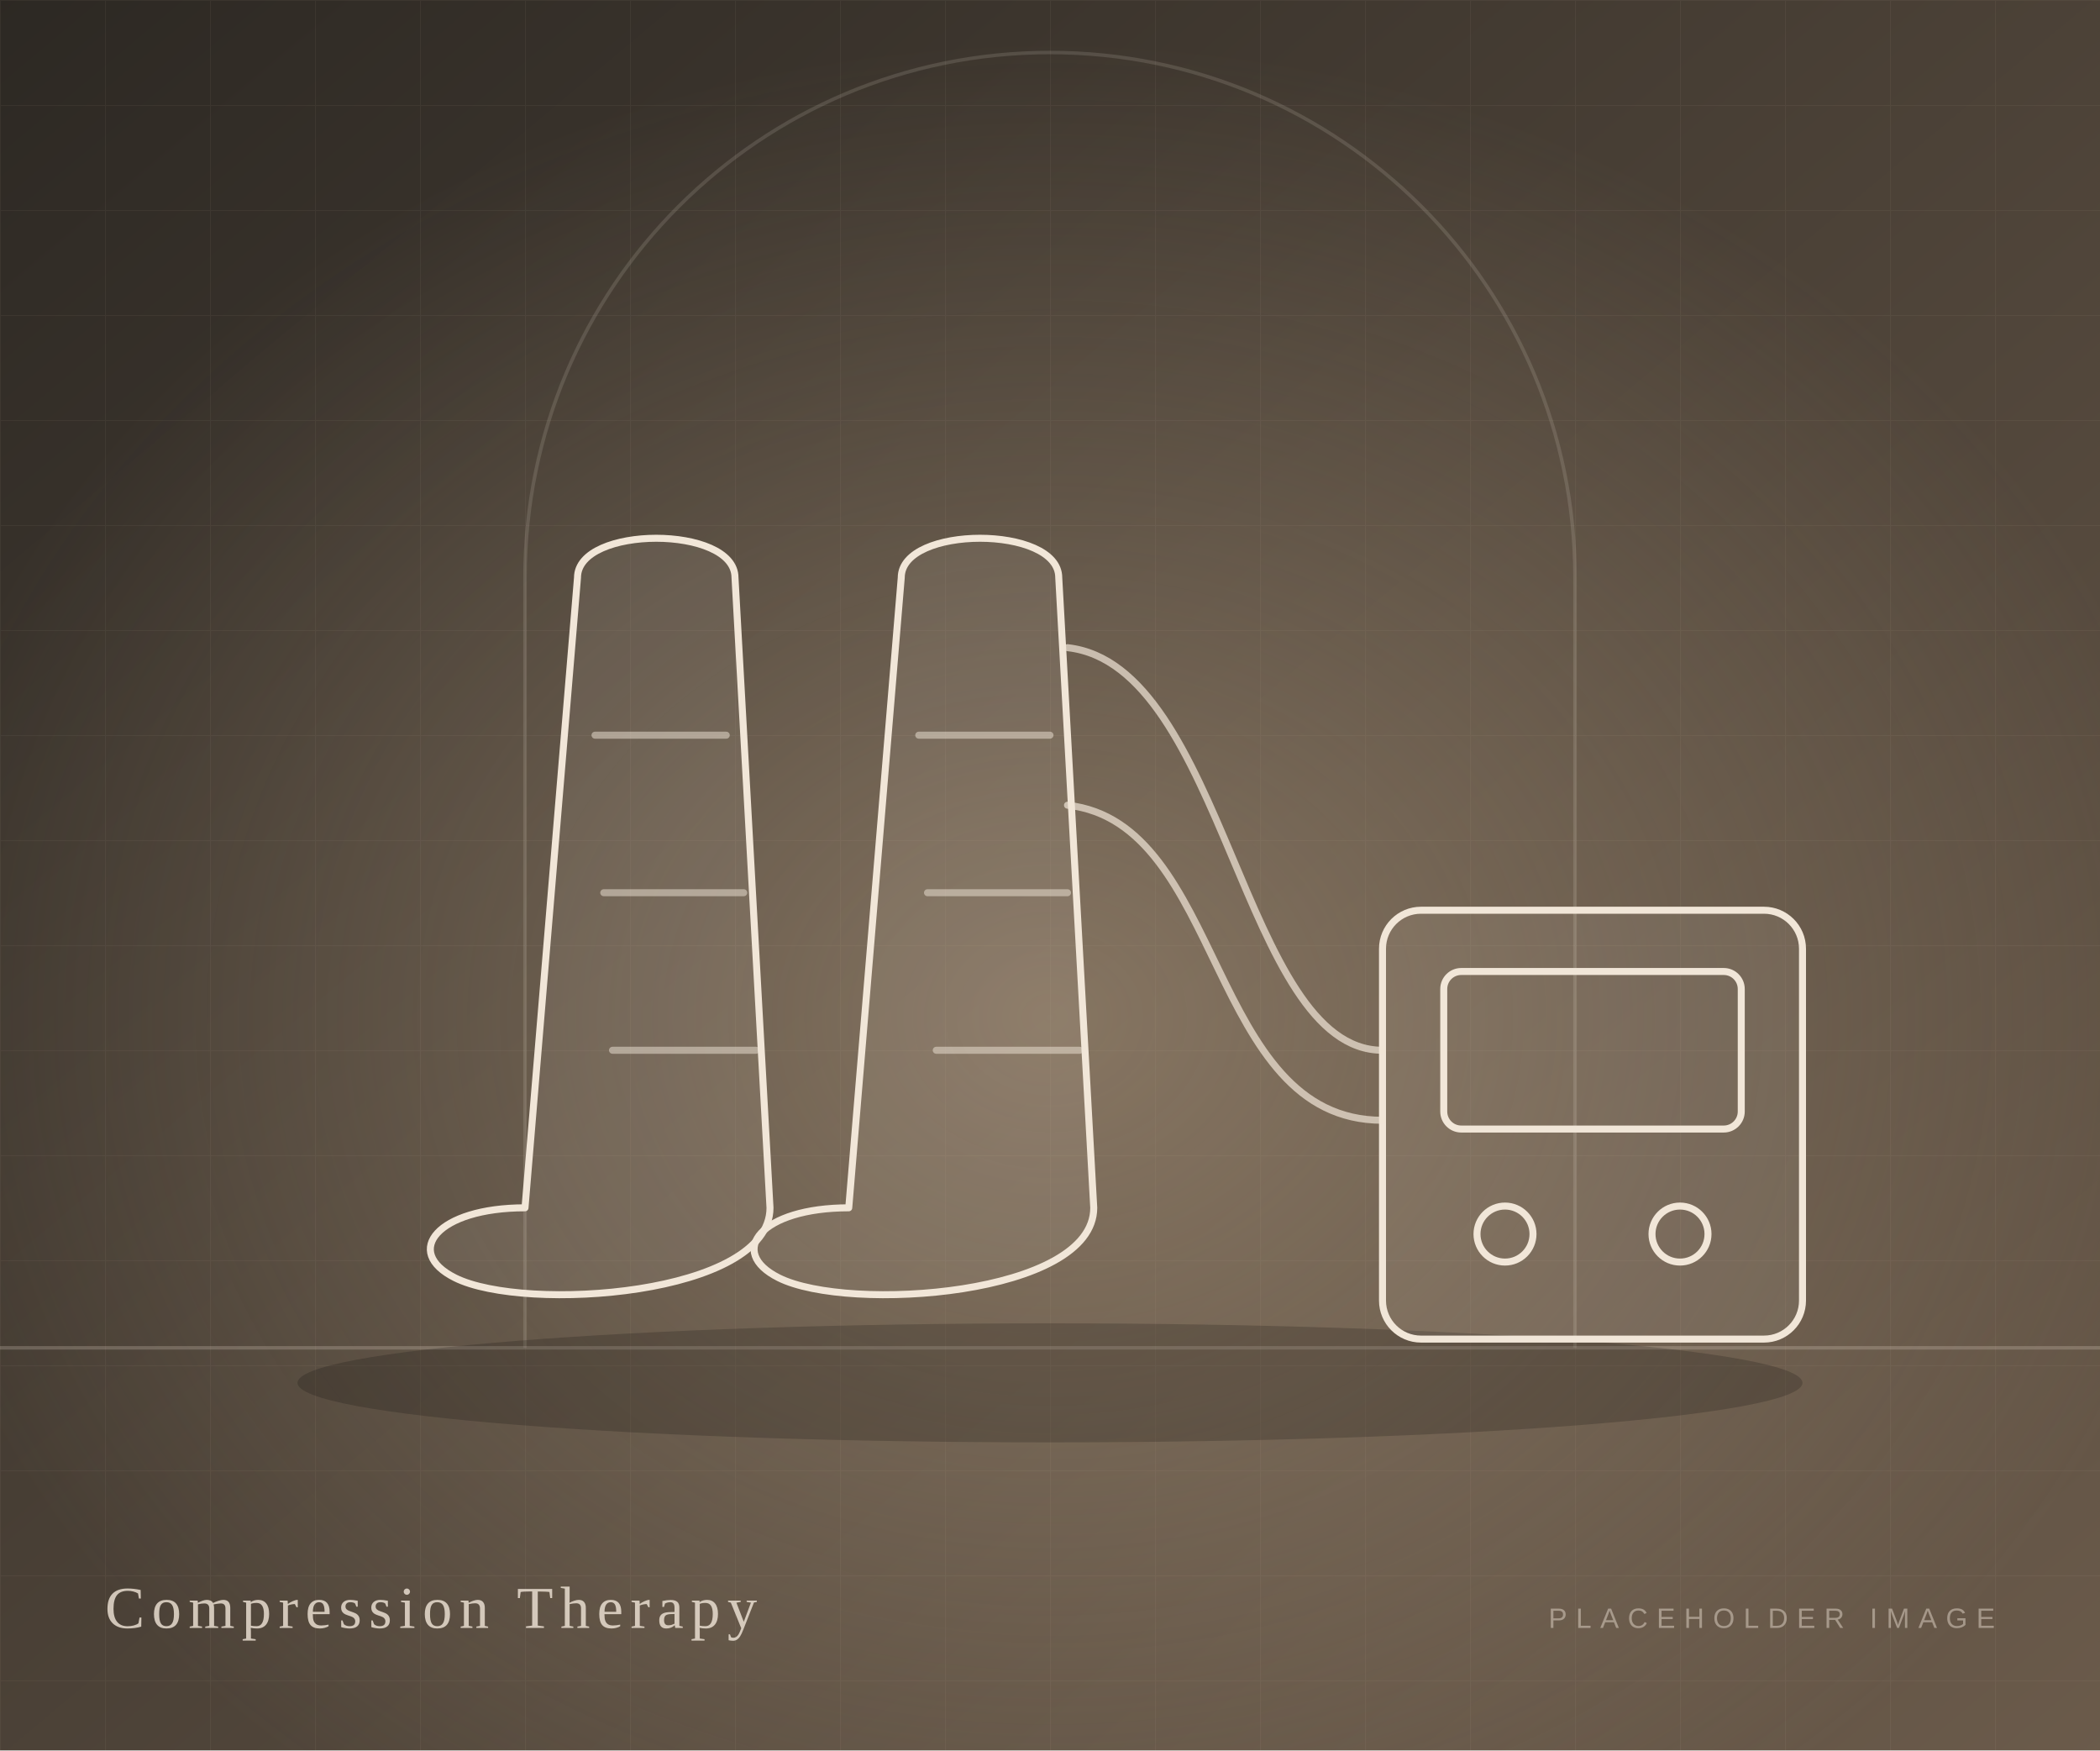
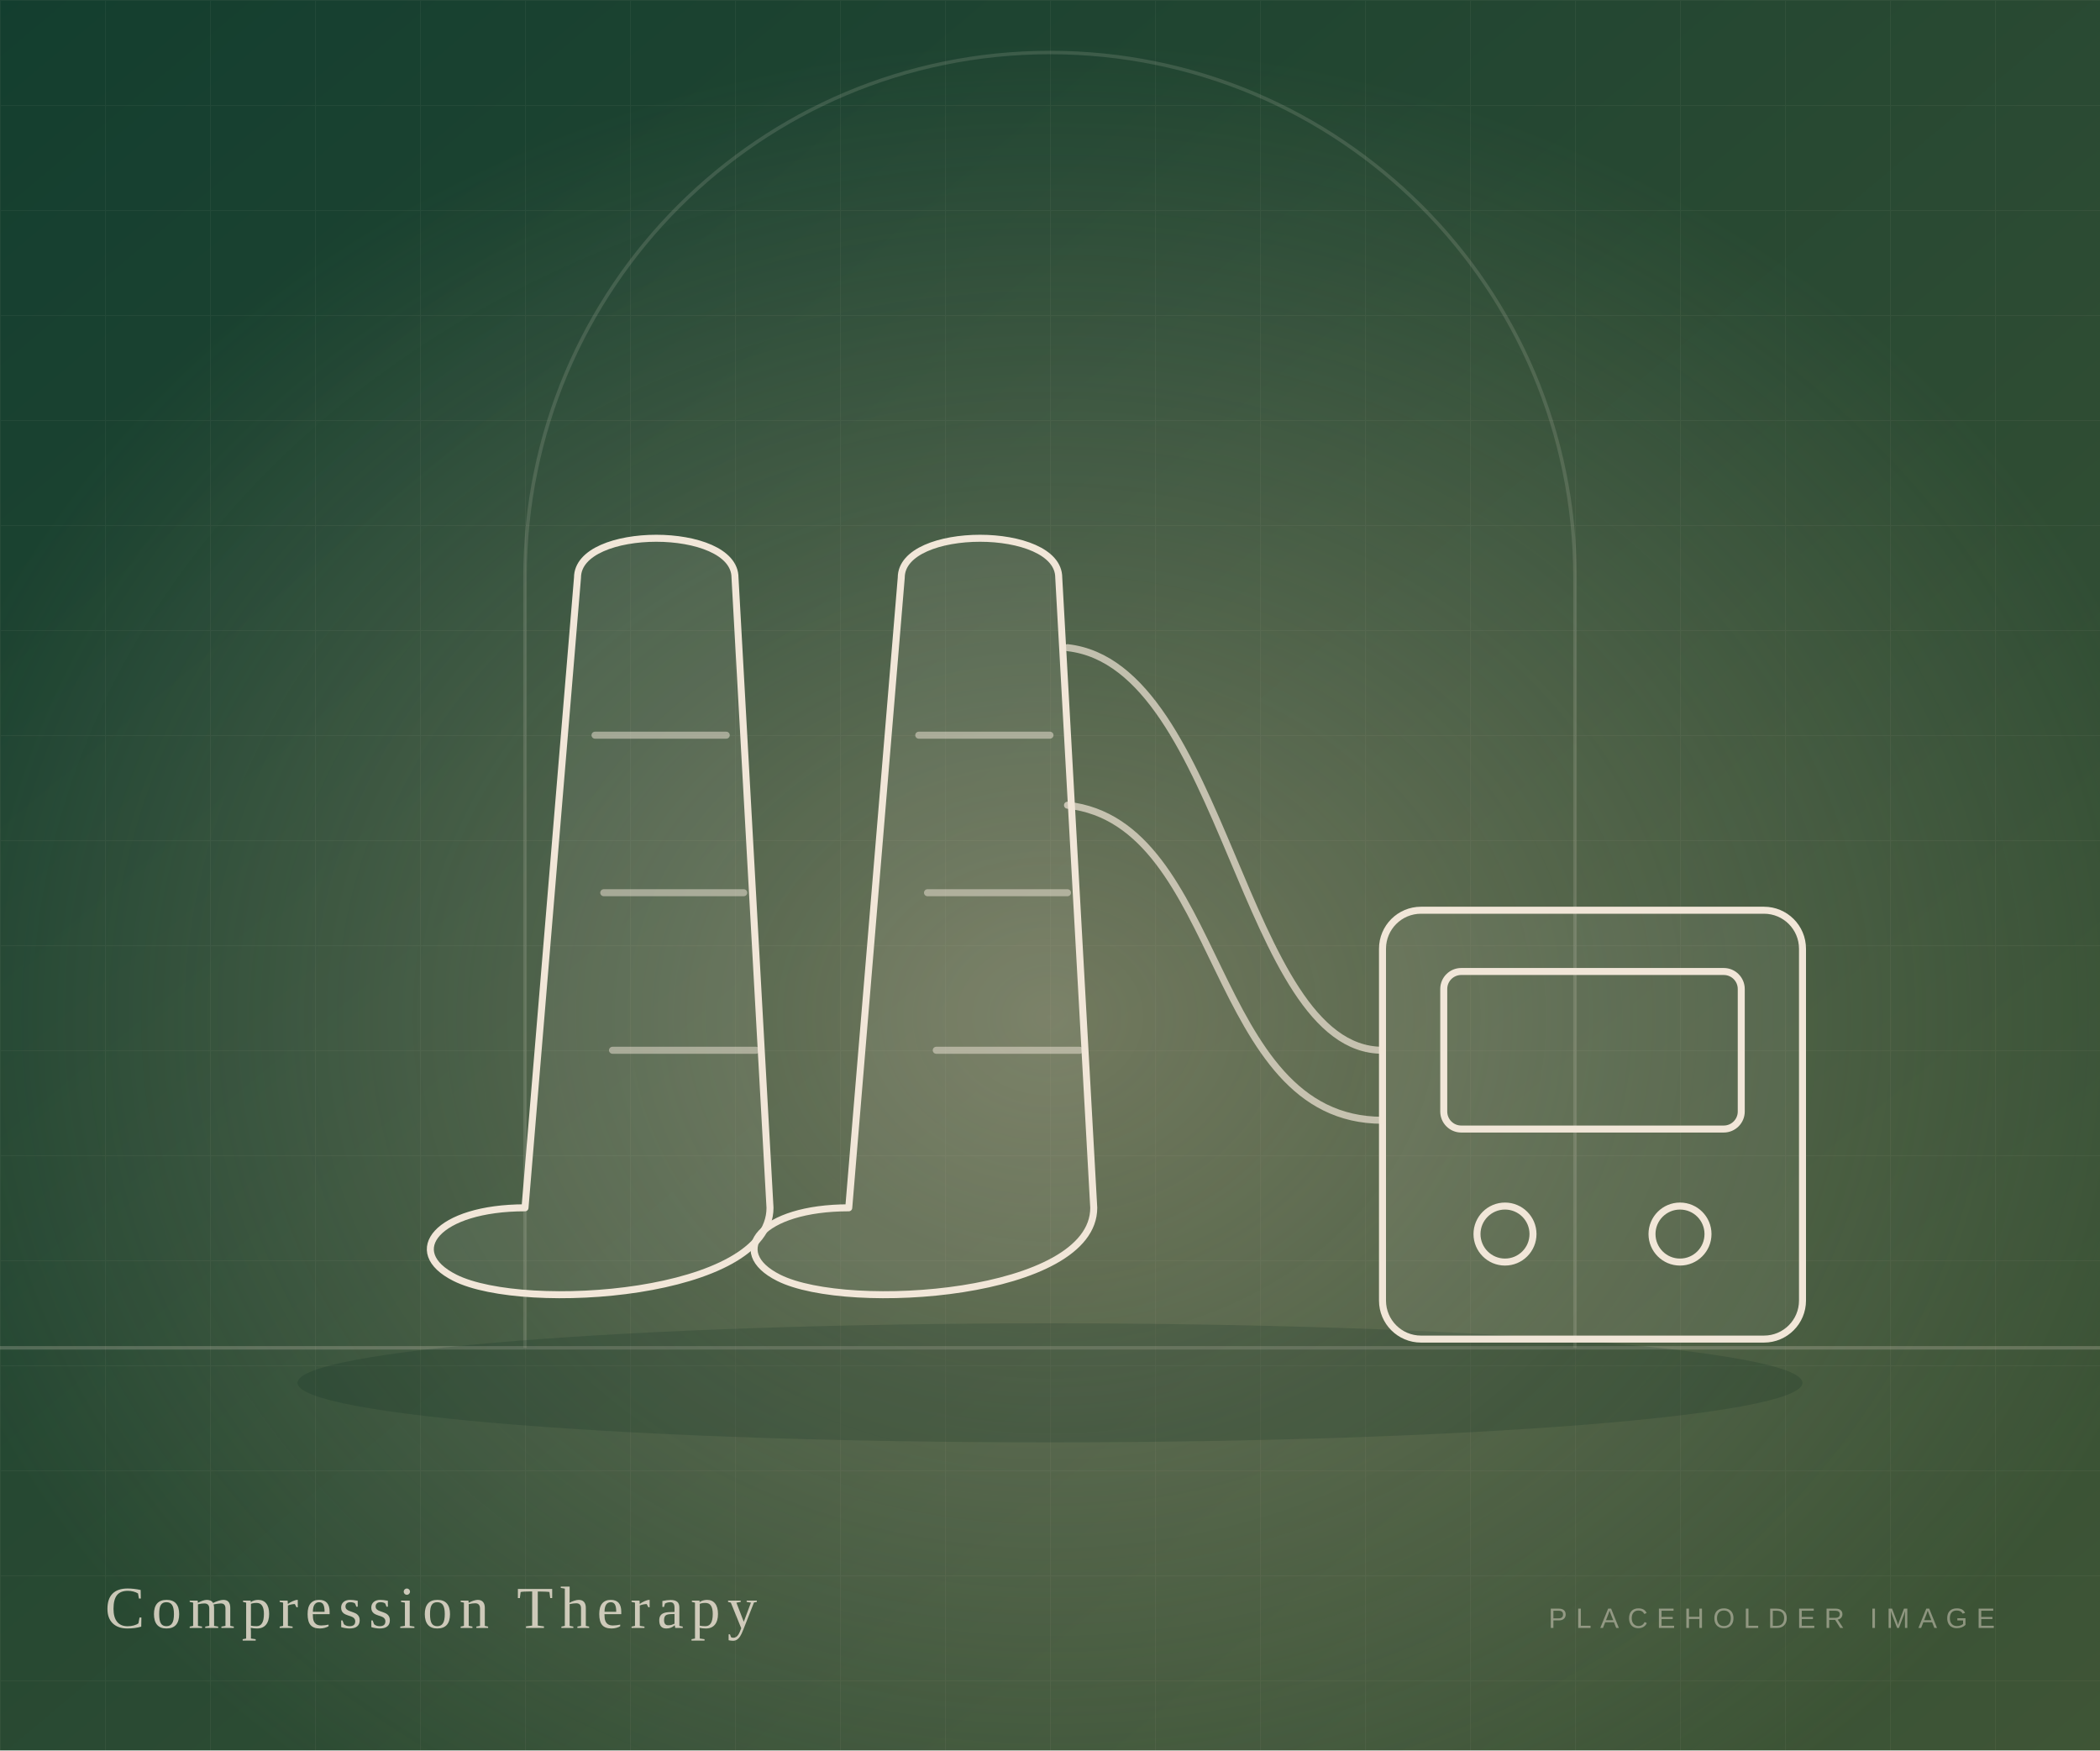
<svg xmlns="http://www.w3.org/2000/svg" viewBox="0 0 1200 1000" preserveAspectRatio="xMidYMid slice" role="img" aria-label="Compression Therapy placeholder">
  <defs>
    <linearGradient id="bg" x1="0" y1="0" x2="1" y2="1">
-       <stop offset="0" stop-color="#2c2823" />
-       <stop offset="1" stop-color="#6b5b4b" />
+       <stop offset="0" stop-color="#133E2F" />
+       <stop offset="1" stop-color="#3F5536" />
    </linearGradient>
    <radialGradient id="glow" cx="0.5" cy="0.58" r="0.55">
      <stop offset="0" stop-color="#d3b99a" stop-opacity="0.42" />
      <stop offset="1" stop-color="#d3b99a" stop-opacity="0" />
    </radialGradient>
    <pattern id="grid" width="60" height="60" patternUnits="userSpaceOnUse">
      <path d="M60 0H0V60" fill="none" stroke="#f1e6d8" stroke-opacity="0.05" />
    </pattern>
  </defs>
  <rect width="1200" height="1000" fill="url(#bg)" />
  <rect width="1200" height="1000" fill="url(#grid)" />
  <rect width="1200" height="1000" fill="url(#glow)" />
  <path d="M300 770V330a300 300 0 0 1 600 0v440" fill="none" stroke="#f1e6d8" stroke-opacity="0.14" stroke-width="2" />
  <path d="M0 770H1200" stroke="#f1e6d8" stroke-opacity="0.22" stroke-width="2" />
-   <ellipse cx="600" cy="790" rx="430" ry="34" fill="#000" fill-opacity="0.18" />
+   <ellipse cx="600" cy="790" rx="430" ry="34" fill="#0A2A1F" fill-opacity="0.18" />
  <g fill="none" stroke="#f1e6d8" stroke-width="4" stroke-linecap="round" stroke-linejoin="round">
    <path d="M330 330C330 300 420 300 420 330L440 690C440 740 300 750 260 730C230 715 250 690 300 690Z" fill="#f1e6d8" fill-opacity="0.08" />
    <path d="M515 330C515 300 605 300 605 330L625 690C625 740 485 750 445 730C415 715 435 690 485 690Z" fill="#f1e6d8" fill-opacity="0.08" />
    <path d="M340 420H415M345 510H425M350 600H432M525 420H600M530 510H610M535 600H617" stroke-opacity="0.5" />
    <rect x="790" y="520" width="240" height="245" rx="22" fill="#f1e6d8" fill-opacity="0.08" />
    <rect x="825" y="555" width="170" height="90" rx="10" />
    <circle cx="860" cy="705" r="16" />
    <circle cx="960" cy="705" r="16" />
    <path d="M790 600C710 600 700 380 610 370M790 640C690 640 700 470 610 460" stroke-opacity="0.7" />
  </g>
  <text x="60" y="930" font-family="Georgia, 'Times New Roman', serif" font-size="34" fill="#f1e6d8" fill-opacity="0.8" letter-spacing="4">Compression Therapy</text>
  <text x="1140" y="930" text-anchor="end" font-family="Arial, Helvetica, sans-serif" font-size="16" fill="#f1e6d8" fill-opacity="0.45" letter-spacing="5">PLACEHOLDER IMAGE</text>
</svg>
